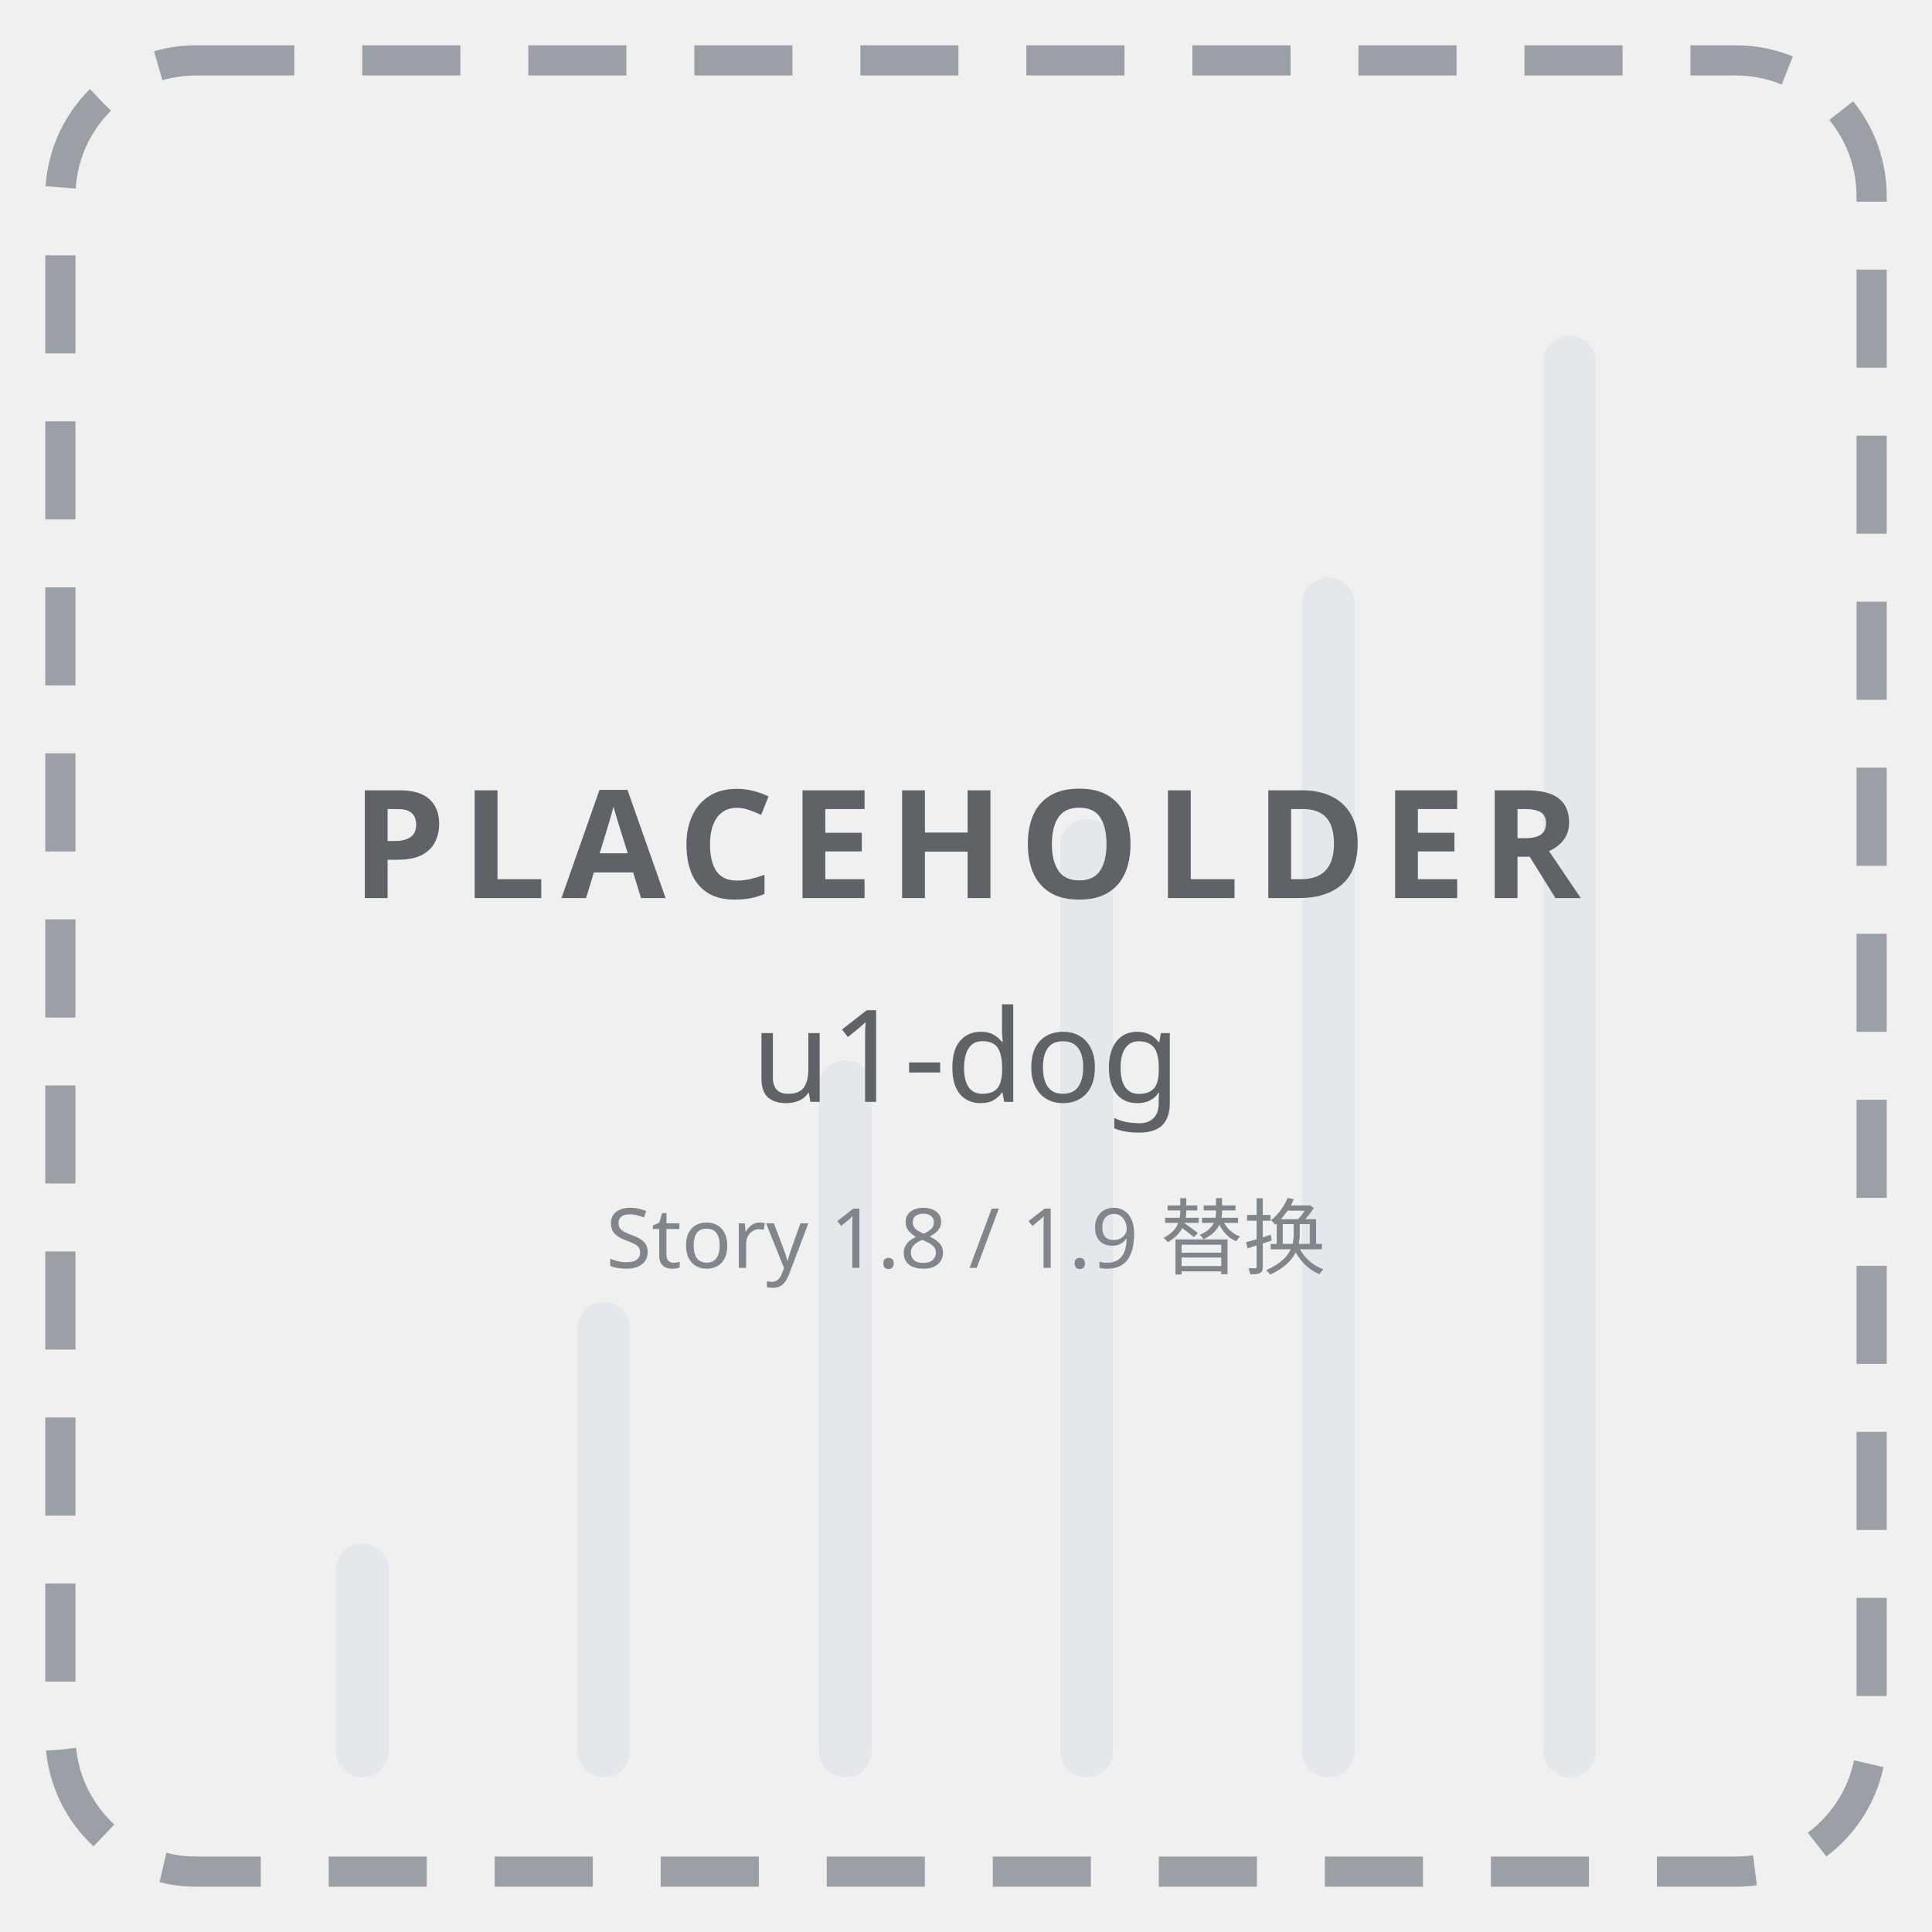
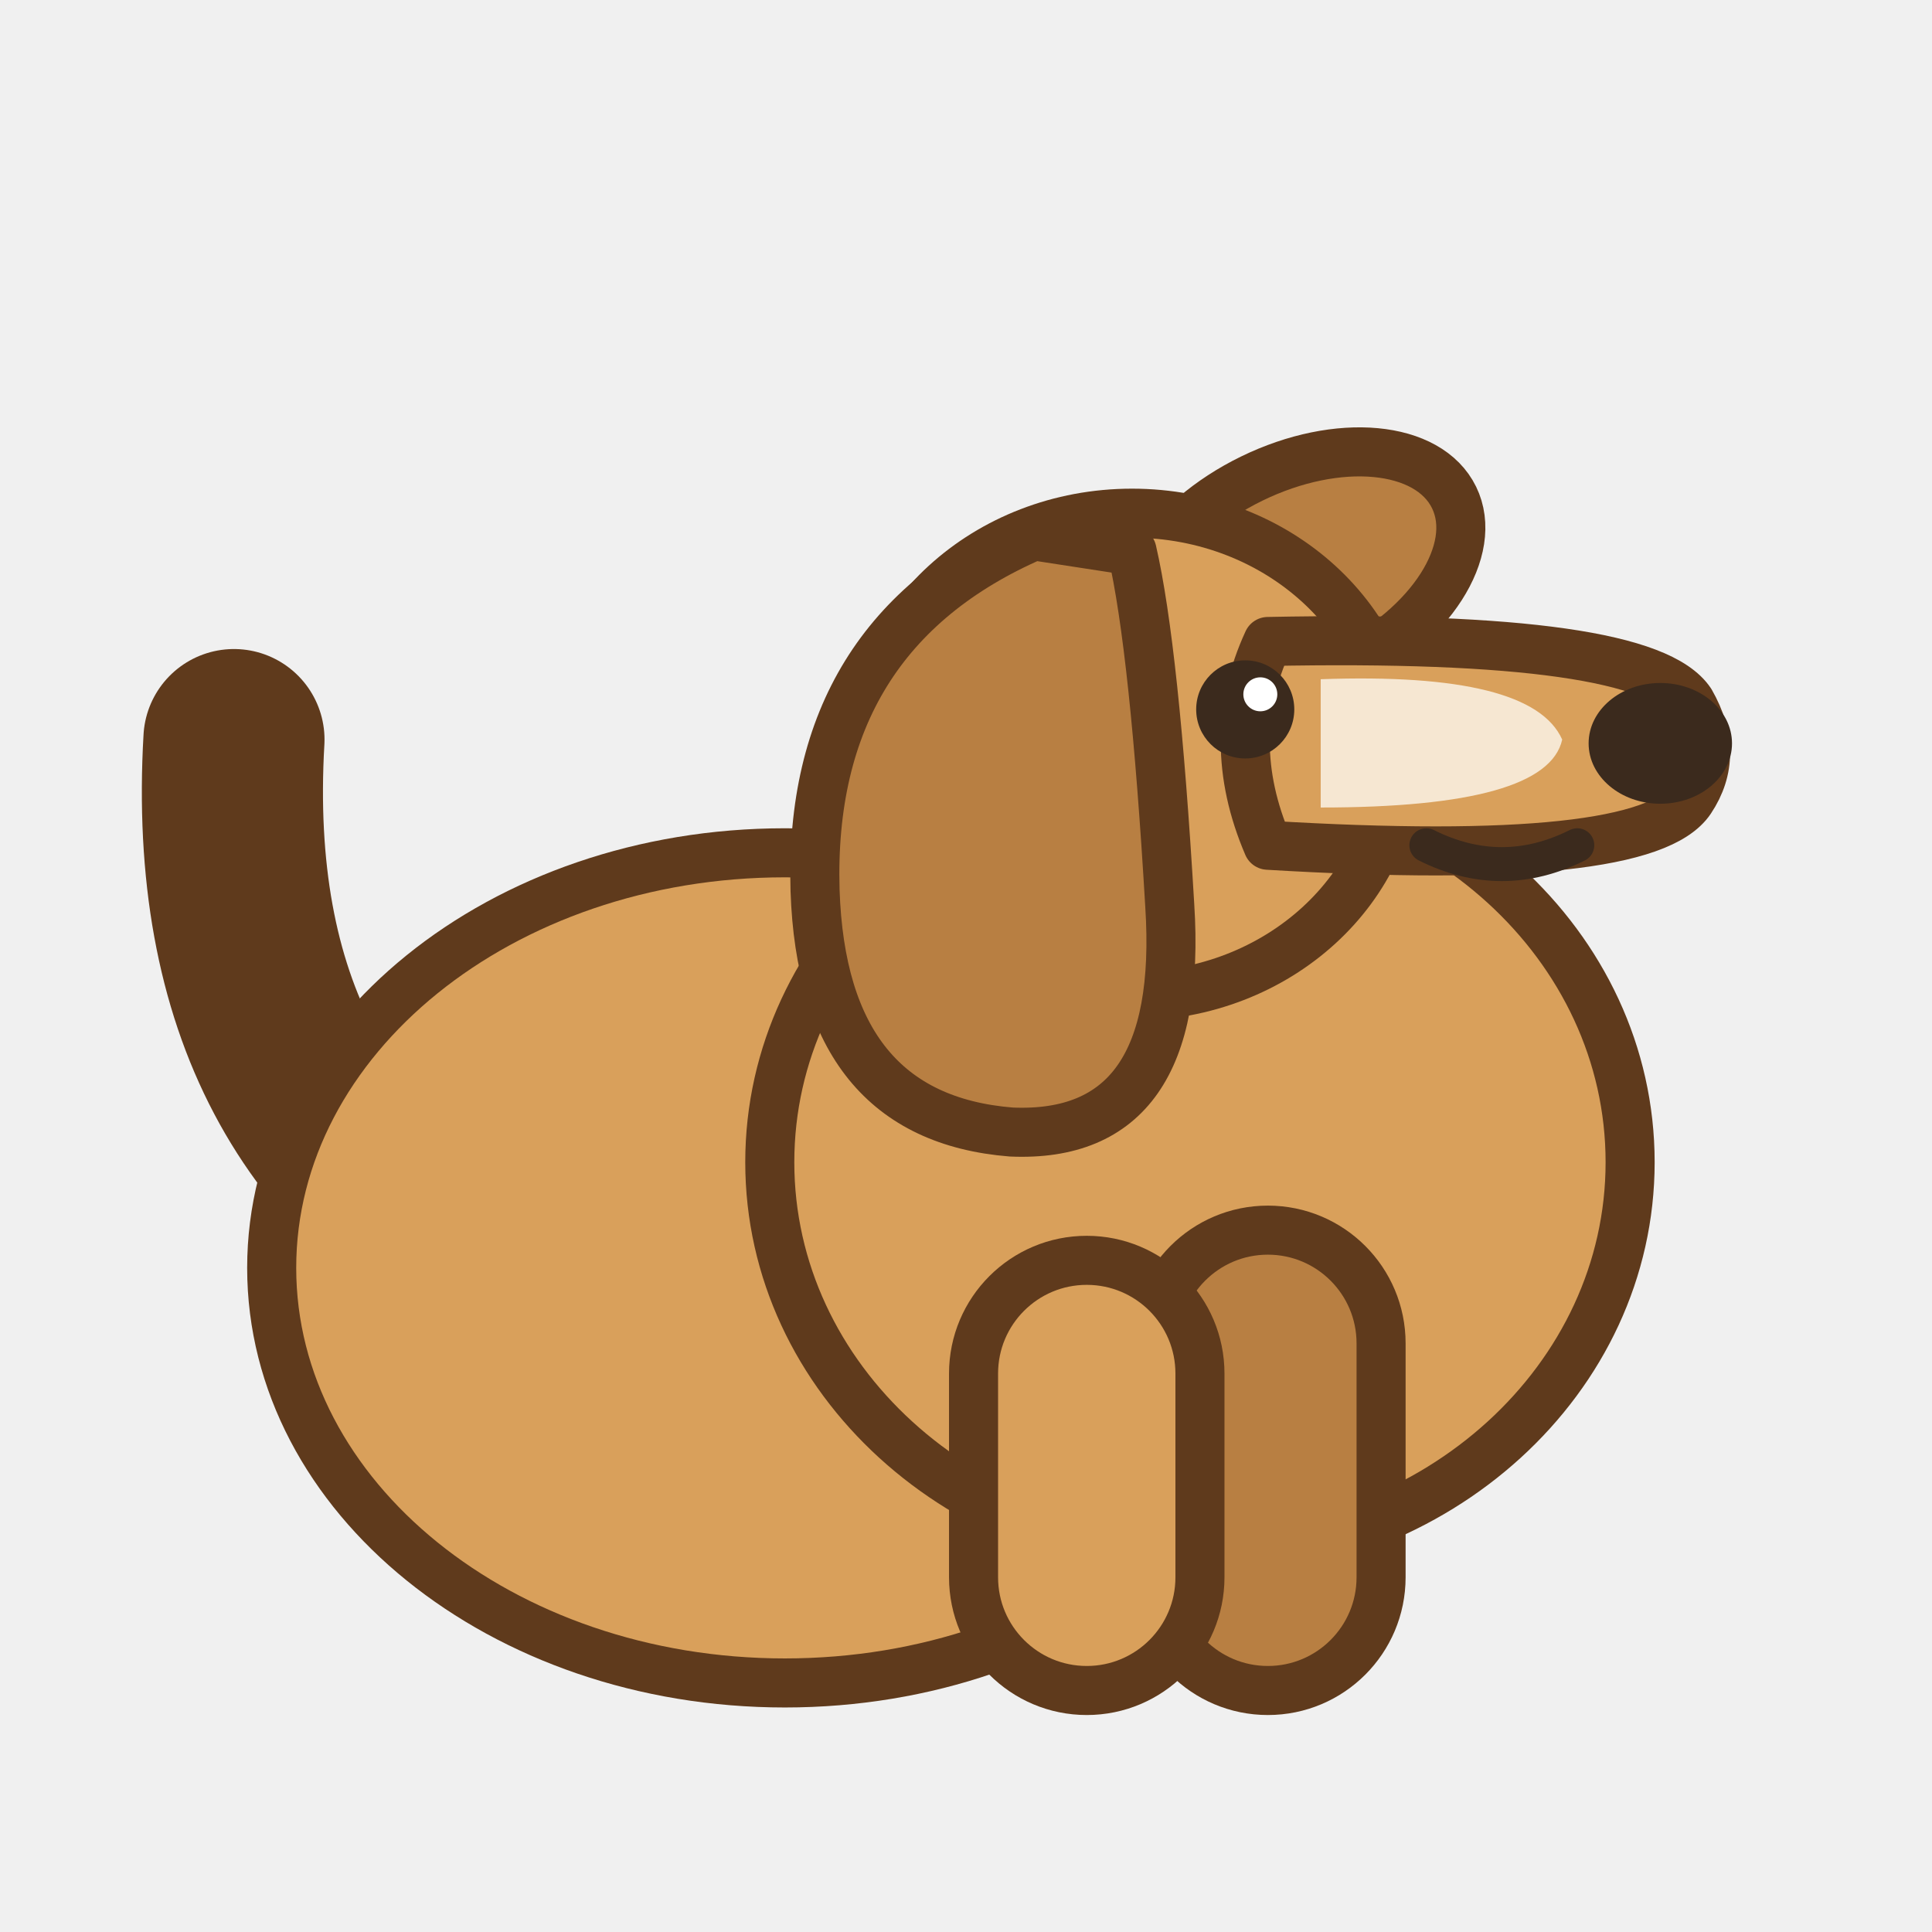
- <svg xmlns="http://www.w3.org/2000/svg" viewBox="0 0 512 512" width="512" height="512" role="img" aria-label="占位图：u1-dog">
-   <g stroke="#e4e7eb" stroke-width="14" stroke-linecap="round">
-     <line x1="96" y1="416" x2="96" y2="464" />
-     <line x1="160" y1="352" x2="160" y2="464" />
-     <line x1="224" y1="288" x2="224" y2="464" />
-     <line x1="288" y1="224" x2="288" y2="464" />
-     <line x1="352" y1="160" x2="352" y2="464" />
-     <line x1="416" y1="96" x2="416" y2="464" />
+ <svg xmlns="http://www.w3.org/2000/svg" viewBox="0 0 512 512" width="512" height="512" role="img" aria-label="狗">
+   <g stroke="#5f3a1c" stroke-width="13" stroke-linejoin="round" stroke-linecap="round">
+     <path d="M 138 340 Q 56 300 62 196" fill="none" stroke-width="48" />
+     <ellipse cx="208" cy="336" rx="136" ry="110" fill="#d9a05b" />
+     <ellipse cx="318" cy="308" rx="114" ry="104" fill="#d9a05b" />
+     <rect x="306" y="326" width="60" height="122" rx="30" fill="#b87f42" />
+     <rect x="258" y="334" width="60" height="114" rx="30" fill="#d9a05b" />
+     <ellipse cx="344" cy="152" rx="46" ry="28" fill="#b87f42" transform="rotate(-26 344 152)" />
+     <ellipse cx="300" cy="200" rx="70" ry="64" fill="#d9a05b" />
+     <path d="M 336 170 Q 436 168 448 186 Q 456 200 448 212 Q 436 230 336 224 Q 324 196 336 170 Z" fill="#d9a05b" />
+     <path d="M 274 142 Q 214 168 216 236 Q 218 296 268 300 Q 314 302 310 240 Q 306 172 300 146 Z" fill="#b87f42" />
  </g>
-   <rect x="16" y="16" width="480" height="480" rx="36" fill="none" stroke="#9aa0a6" stroke-width="8" stroke-dasharray="26 18" />
-   <text x="256" y="238" text-anchor="middle" font-family="system-ui, sans-serif" font-size="40" font-weight="700" fill="#5f6368" letter-spacing="4">PLACEHOLDER</text>
-   <text x="256" y="292" text-anchor="middle" font-family="system-ui, sans-serif" font-size="34" fill="#5f6368">u1-dog</text>
-   <text x="256" y="336" text-anchor="middle" font-family="system-ui, sans-serif" font-size="22" fill="#80868b">Story 1.8 / 1.9 替换</text>
+   <path d="M 350 180 Q 406 178 414 196 Q 410 214 350 214 Z" fill="#f6e7d2" />
+   <ellipse cx="440" cy="197" rx="19" ry="16" fill="#3b2a1d" />
+   <circle cx="330" cy="188" r="13" fill="#3b2a1d" />
+   <circle cx="334" cy="184" r="4.5" fill="#ffffff" />
+   <path d="M 378 224 Q 398 234 418 224" fill="none" stroke="#3b2a1d" stroke-width="9" stroke-linecap="round" />
</svg>
